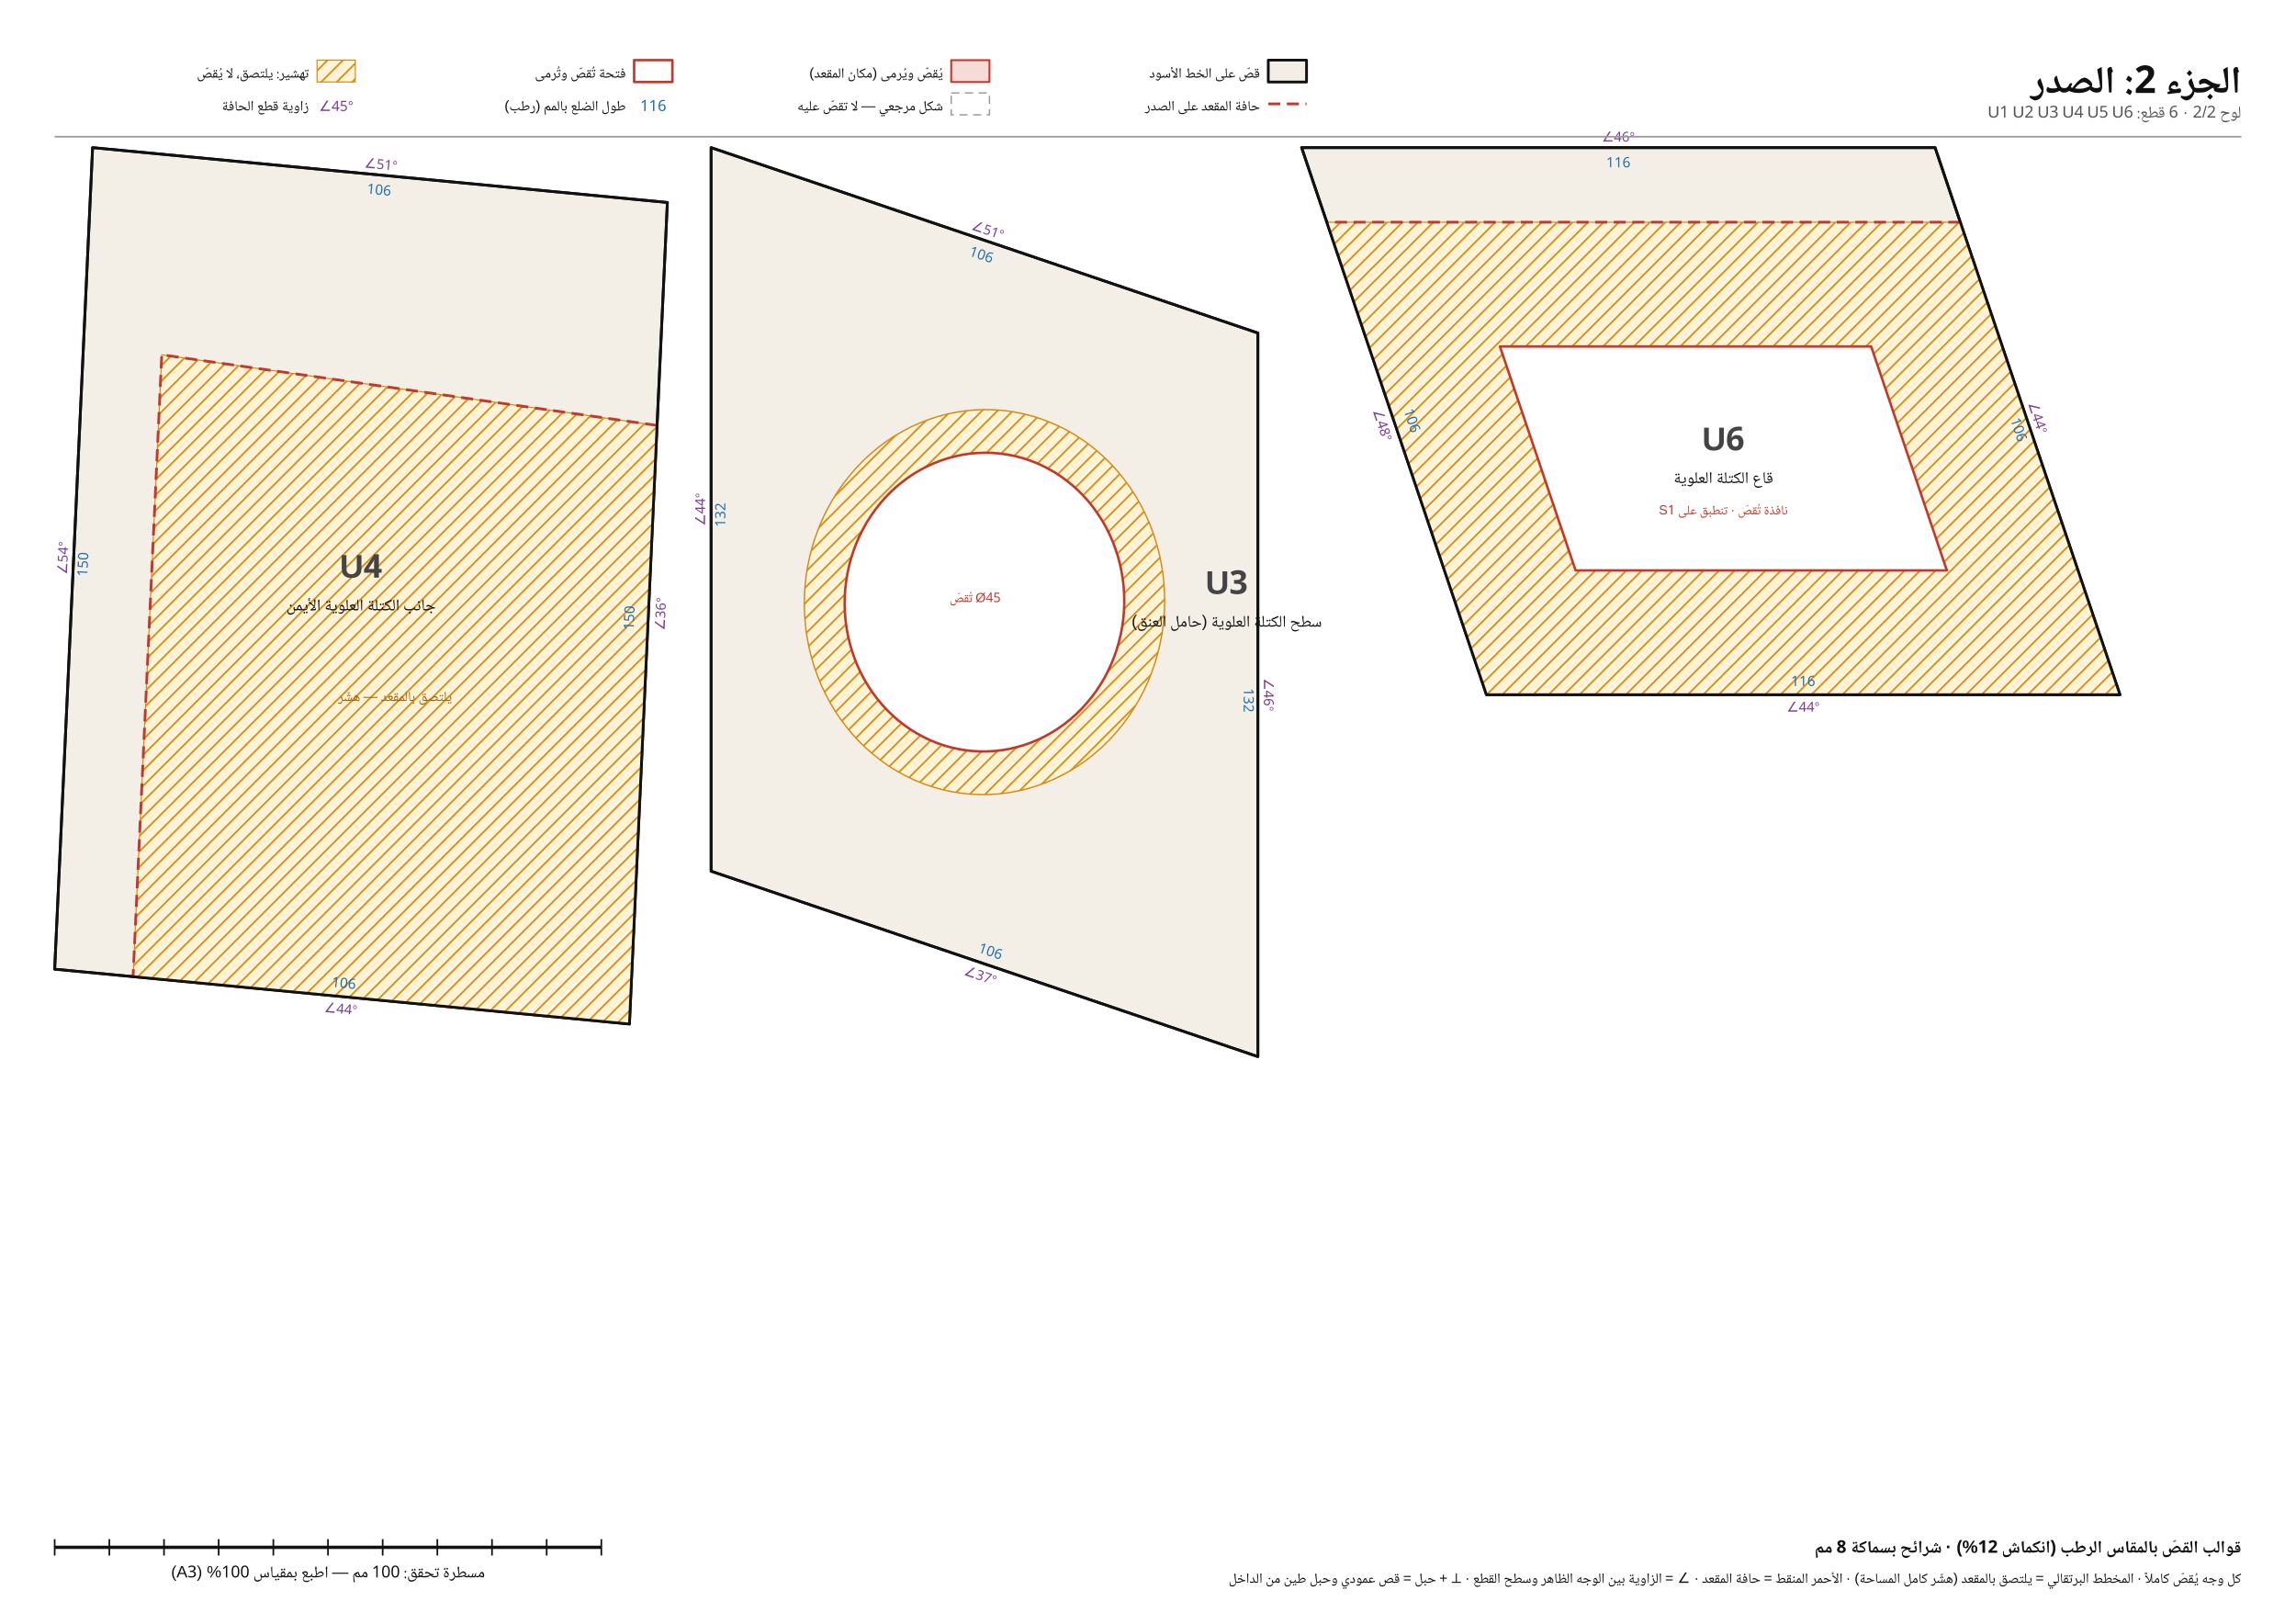
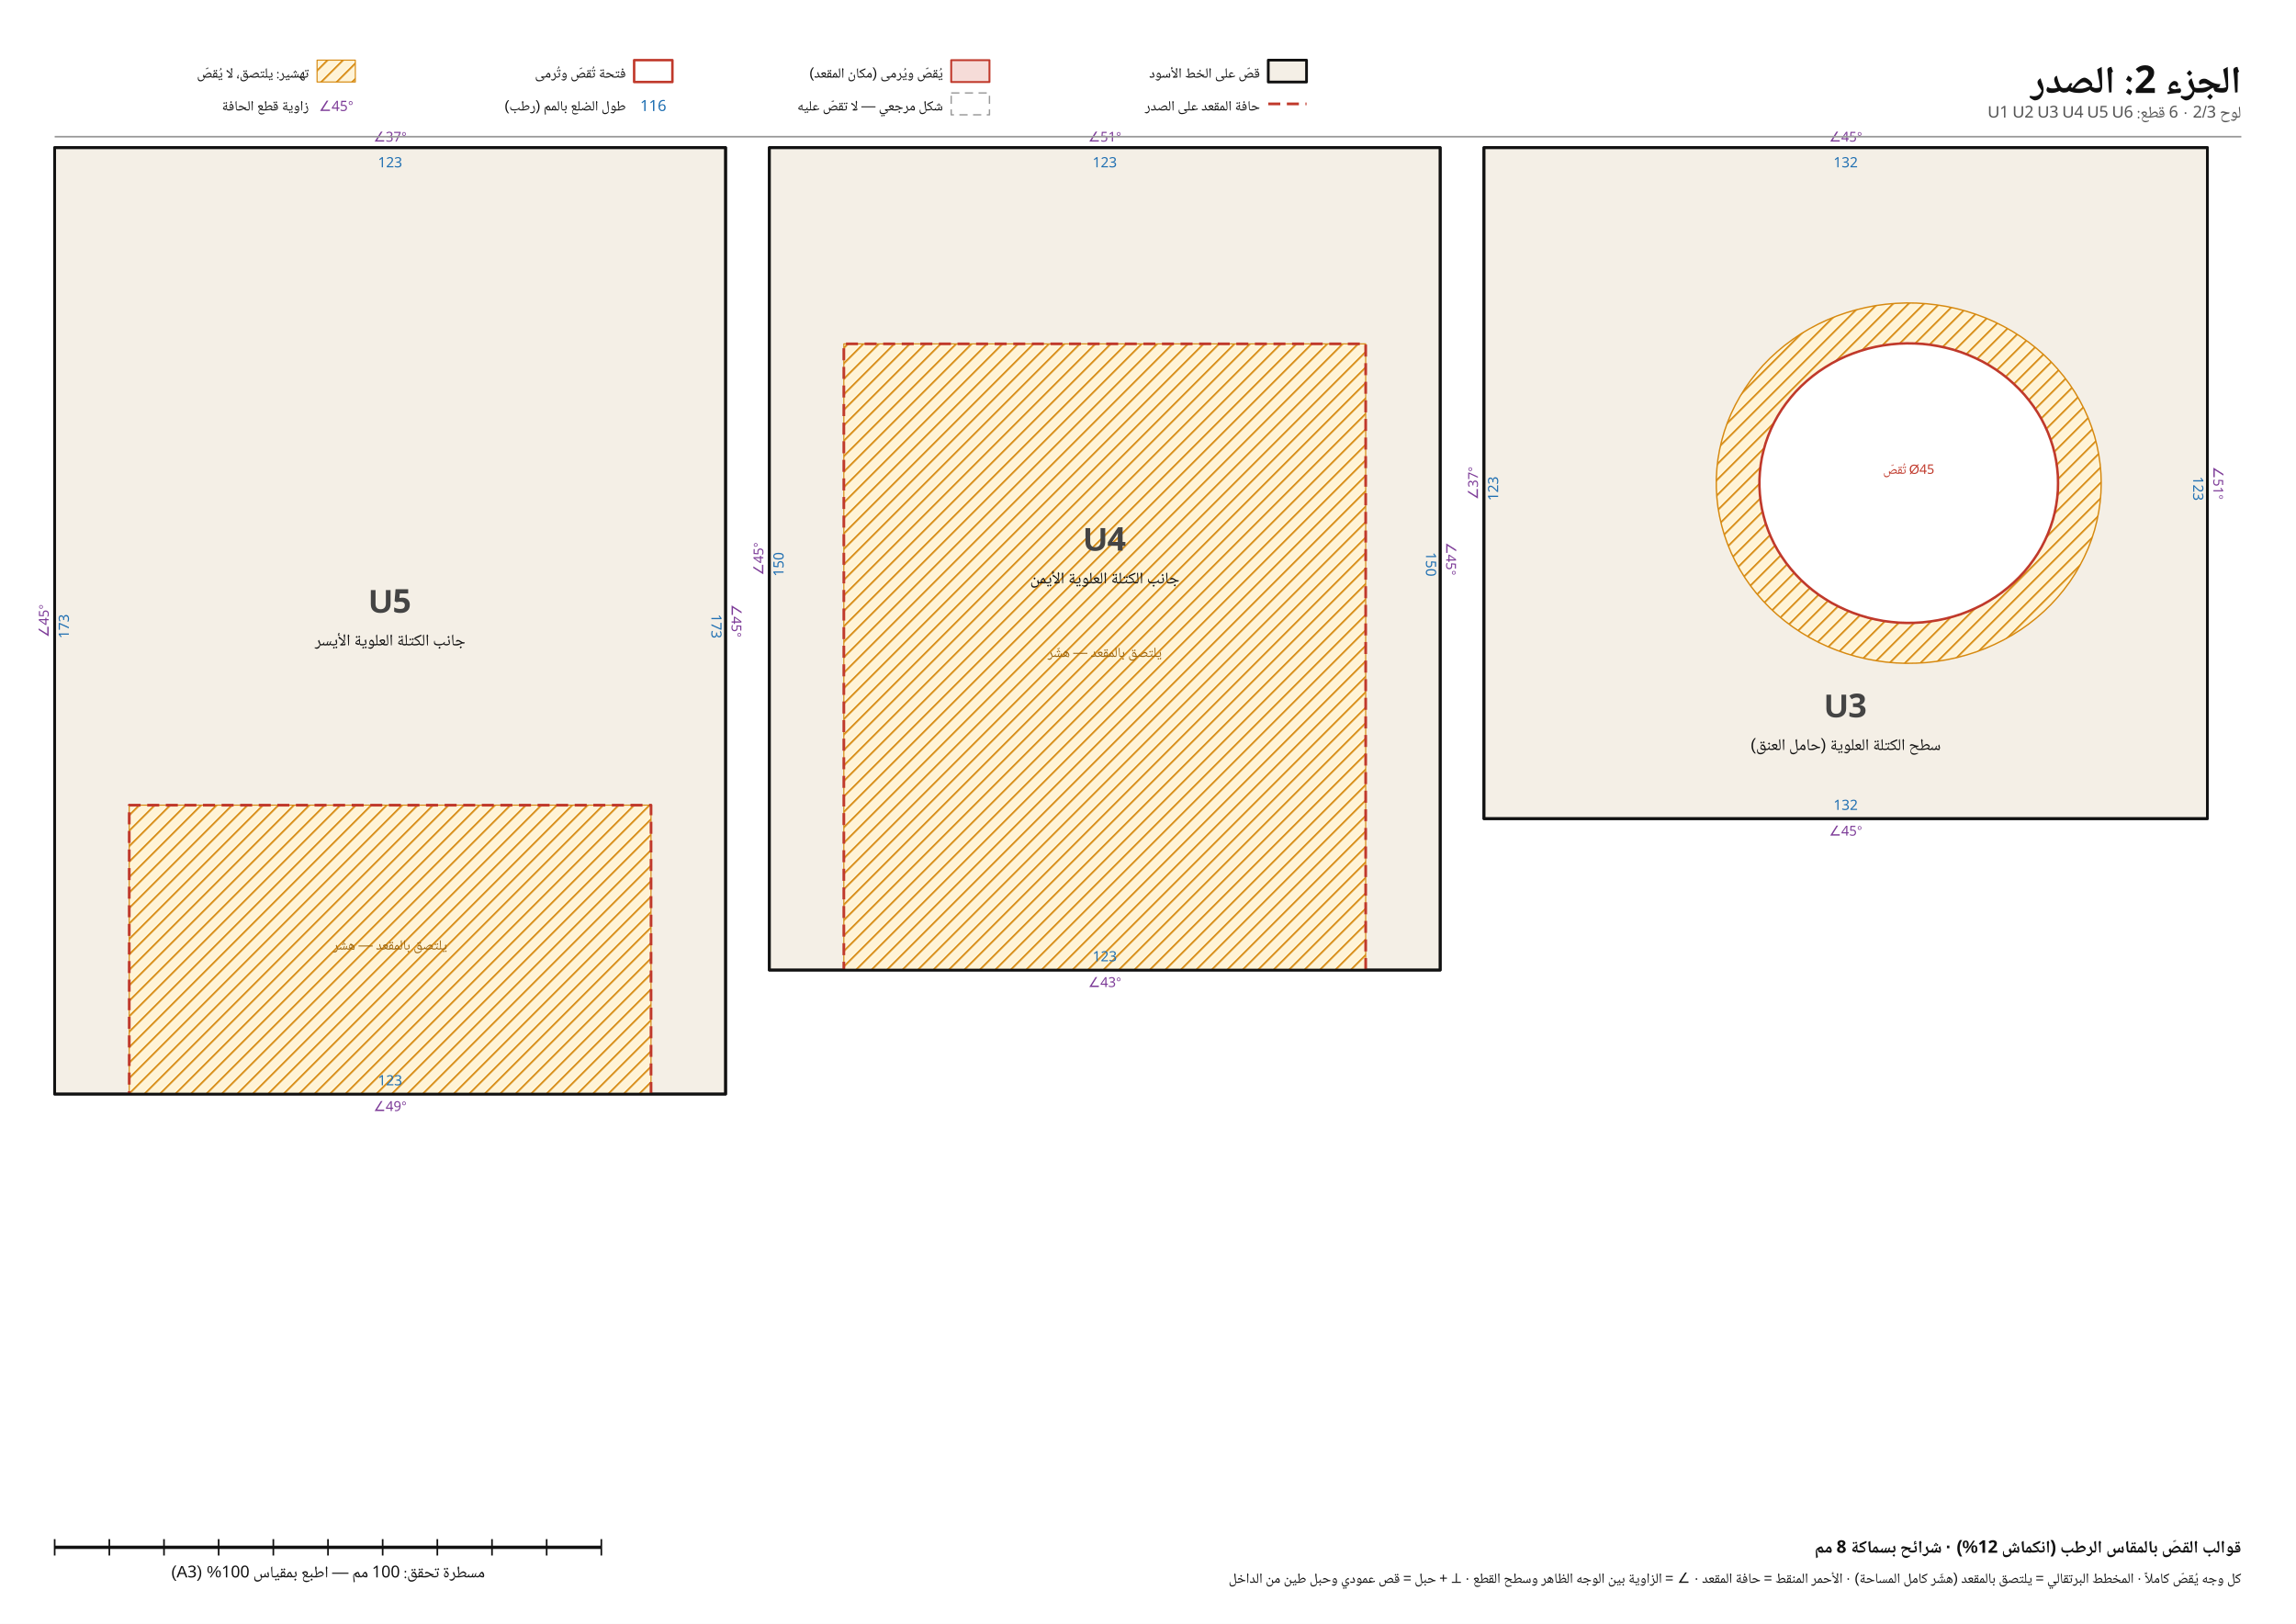
<svg xmlns="http://www.w3.org/2000/svg" width="420mm" height="297mm" viewBox="0 0 420 297" font-family="Noto Naskh Arabic, Amiri, Tahoma, Arial, sans-serif">
  <rect width="420" height="297" fill="#fff" />
  <defs>
    <marker id="ar" viewBox="0 0 10 10" refX="10" refY="5" markerWidth="5" markerHeight="5" orient="auto-start-reverse">
      <path d="M0,1 L10,5 L0,9 z" fill="#c0392b" />
    </marker>
    <marker id="ab" viewBox="0 0 10 10" refX="10" refY="5" markerWidth="4" markerHeight="4" orient="auto">
      <path d="M0,1 L10,5 L0,9 z" fill="#1f6fb2" />
    </marker>
    <pattern id="hatch" width="2" height="2" patternUnits="userSpaceOnUse" patternTransform="rotate(45)">
      <rect width="2" height="2" fill="#fff3d6" />
      <line x1="0" y1="0" x2="0" y2="2" stroke="#d68910" stroke-width="0.6" />
    </pattern>
  </defs>
-   <polygon points="10.00,177.26 16.94,27.00 122.08,37.03 115.14,187.29 10.00,177.26" fill="#f4efe6" stroke="#111" stroke-width="0.5" stroke-linejoin="round" />
-   <polygon points="24.34,178.63 29.59,64.89 120.19,77.81 115.14,187.29 24.34,178.63" fill="url(#hatch)" stroke="#d68910" stroke-width="0.2" stroke-linejoin="round" />
-   <polyline points="120.19,77.81 120.19,77.81 29.59,64.89 24.34,178.63 24.34,178.63" fill="none" stroke="#c0392b" stroke-width="0.5" stroke-dasharray="2.2,1.2" stroke-linejoin="round" />
-   <text x="72.26" y="128.22" font-size="2.6" text-anchor="middle" fill="#9c640c" font-weight="normal" direction="rtl">يلتصق بالمقعد — هشّر</text>
-   <polygon points="10.00,177.26 16.94,27.00 122.08,37.03 115.14,187.29 10.00,177.26" fill="none" stroke="#111" stroke-width="0.5" stroke-linejoin="round" />
-   <text x="16.07" y="103.25" font-size="2.6" text-anchor="middle" fill="#1f6fb2" font-weight="normal" direction="ltr" transform="rotate(-87.4 16.07 103.25)">150</text>
-   <text x="69.26" y="35.60" font-size="2.6" text-anchor="middle" fill="#1f6fb2" font-weight="normal" direction="ltr" transform="rotate(5.5 69.26 35.60)">106</text>
-   <text x="116.01" y="113.04" font-size="2.6" text-anchor="middle" fill="#1f6fb2" font-weight="normal" direction="ltr" transform="rotate(-87.4 116.01 113.04)">150</text>
-   <text x="62.82" y="180.69" font-size="2.6" text-anchor="middle" fill="#1f6fb2" font-weight="normal" direction="ltr" transform="rotate(5.5 62.82 180.69)">106</text>
-   <text x="12.37" y="102.08" font-size="2.5" text-anchor="middle" fill="#7d3c98" font-weight="normal" direction="ltr" transform="rotate(-87.4 12.37 102.08)">∠54°</text>
-   <text x="69.61" y="30.92" font-size="2.5" text-anchor="middle" fill="#7d3c98" font-weight="normal" direction="ltr" transform="rotate(5.5 69.61 30.92)">∠51°</text>
-   <text x="121.70" y="112.31" font-size="2.5" text-anchor="middle" fill="#7d3c98" font-weight="normal" direction="ltr" transform="rotate(-87.4 121.70 112.31)">∠36°</text>
-   <text x="62.27" y="185.36" font-size="2.5" text-anchor="middle" fill="#7d3c98" font-weight="normal" direction="ltr" transform="rotate(5.5 62.27 185.36)">∠44°</text>
-   <text x="66.04" y="105.65" font-size="6" text-anchor="middle" fill="#444" font-weight="bold" direction="ltr">U4</text>
-   <text x="66.04" y="111.65" font-size="3" text-anchor="middle" fill="#111" font-weight="normal" direction="rtl">جانب الكتلة العلوية الأيمن</text>
-   <polygon points="230.10,193.25 130.08,159.34 130.08,27.00 230.10,60.91 230.10,193.25" fill="#f4efe6" stroke="#111" stroke-width="0.5" stroke-linejoin="round" />
-   <polygon points="230.10,193.25 130.08,159.34 130.08,27.00 230.10,60.91 230.10,193.25" fill="none" stroke="#111" stroke-width="0.5" stroke-linejoin="round" />
-   <text x="180.92" y="174.83" font-size="2.6" text-anchor="middle" fill="#1f6fb2" font-weight="normal" direction="ltr" transform="rotate(18.7 180.92 174.83)">106</text>
-   <text x="132.68" y="94.17" font-size="2.6" text-anchor="middle" fill="#1f6fb2" font-weight="normal" direction="ltr" transform="rotate(-90.0 132.68 94.17)">132</text>
-   <text x="179.25" y="47.42" font-size="2.6" text-anchor="middle" fill="#1f6fb2" font-weight="normal" direction="ltr" transform="rotate(18.7 179.25 47.42)">106</text>
-   <text x="227.50" y="128.08" font-size="2.6" text-anchor="middle" fill="#1f6fb2" font-weight="normal" direction="ltr" transform="rotate(90.0 227.50 128.08)">132</text>
-   <text x="179.09" y="179.23" font-size="2.5" text-anchor="middle" fill="#7d3c98" font-weight="normal" direction="ltr" transform="rotate(18.7 179.09 179.23)">∠37°</text>
-   <text x="128.98" y="93.17" font-size="2.5" text-anchor="middle" fill="#7d3c98" font-weight="normal" direction="ltr" transform="rotate(-90.0 128.98 93.17)">∠44°</text>
-   <text x="180.44" y="42.91" font-size="2.5" text-anchor="middle" fill="#7d3c98" font-weight="normal" direction="ltr" transform="rotate(18.7 180.44 42.91)">∠51°</text>
-   <text x="231.20" y="127.08" font-size="2.5" text-anchor="middle" fill="#7d3c98" font-weight="normal" direction="ltr" transform="rotate(90.0 231.20 127.08)">∠46°</text>
-   <polygon points="180.09,74.91 181.83,74.95 183.56,75.08 185.29,75.31 187.00,75.64 188.69,76.07 190.36,76.58 191.99,77.20 193.60,77.90 195.17,78.69 196.69,79.58 198.17,80.54 199.60,81.59 200.98,82.72 202.29,83.93 203.55,85.20 204.74,86.55 205.86,87.96 206.91,89.44 207.88,90.97 208.78,92.56 209.59,94.19 210.33,95.87 210.98,97.59 211.54,99.35 212.02,101.13 212.40,102.94 212.70,104.77 212.91,106.61 213.02,108.47 213.05,110.32 212.98,112.18 212.82,114.03 212.56,115.87 212.22,117.70 211.79,119.50 211.27,121.28 210.66,123.03 209.97,124.74 209.20,126.41 208.34,128.03 207.40,129.61 206.39,131.13 205.31,132.59 204.15,133.99 202.93,135.32 201.64,136.59 200.30,137.78 198.89,138.89 197.44,139.92 195.94,140.87 194.39,141.73 192.80,142.51 191.18,143.19 189.52,143.78 187.85,144.28 186.14,144.68 184.43,144.99 182.69,145.20 180.96,145.31 179.22,145.33 177.48,145.24 175.75,145.06 174.03,144.78 172.33,144.41 170.65,143.93 168.99,143.37 167.37,142.71 165.79,141.96 164.24,141.12 162.73,140.20 161.28,139.19 159.88,138.10 158.53,136.93 157.25,135.69 156.02,134.38 154.87,133.00 153.78,131.55 152.77,130.05 151.84,128.49 150.98,126.88 150.20,125.22 149.51,123.52 148.90,121.78 148.38,120.01 147.95,118.22 147.61,116.40 147.36,114.56 147.20,112.71 147.13,110.85 147.15,108.99 147.27,107.14 147.47,105.29 147.77,103.46 148.16,101.64 148.63,99.85 149.20,98.09 149.85,96.36 150.58,94.67 151.40,93.02 152.29,91.42 153.27,89.87 154.32,88.38 155.44,86.95 156.63,85.58 157.88,84.28 159.20,83.06 160.57,81.91 162.00,80.83 163.48,79.84 165.01,78.94 166.57,78.12 168.18,77.39 169.82,76.75 171.49,76.20 173.18,75.75 174.89,75.40 176.61,75.14 178.35,74.98 180.09,74.91 180.09,74.91" fill="url(#hatch)" stroke="#d68910" stroke-width="0.25" stroke-linejoin="round" />
-   <polygon points="178.74,82.86 177.39,82.98 176.05,83.18 174.73,83.46 173.41,83.81 172.12,84.23 170.85,84.73 169.60,85.29 168.39,85.93 167.20,86.63 166.05,87.40 164.95,88.23 163.88,89.12 162.86,90.07 161.88,91.08 160.96,92.14 160.09,93.25 159.28,94.41 158.52,95.61 157.83,96.85 157.19,98.13 156.62,99.44 156.12,100.79 155.68,102.15 155.31,103.54 155.01,104.95 154.78,106.37 154.62,107.81 154.53,109.25 154.51,110.69 154.57,112.13 154.69,113.57 154.89,114.99 155.15,116.40 155.49,117.80 155.89,119.17 156.36,120.52 156.90,121.84 157.50,123.12 158.17,124.37 158.89,125.58 159.68,126.75 160.52,127.87 161.42,128.94 162.36,129.96 163.36,130.92 164.41,131.83 165.50,132.68 166.62,133.46 167.79,134.17 168.99,134.82 170.22,135.41 171.48,135.92 172.76,136.36 174.07,136.72 175.39,137.01 176.72,137.23 178.06,137.37 179.41,137.44 180.76,137.43 182.11,137.34 183.45,137.18 184.79,136.94 186.11,136.62 187.41,136.24 188.69,135.78 189.95,135.25 191.18,134.65 192.38,133.98 193.55,133.24 194.68,132.44 195.77,131.58 196.81,130.66 197.81,129.68 198.76,128.64 199.65,127.56 200.50,126.42 201.28,125.24 202.01,124.02 202.67,122.76 203.27,121.46 203.81,120.14 204.28,118.78 204.68,117.40 205.02,116.00 205.29,114.59 205.48,113.16 205.61,111.72 205.66,110.28 205.64,108.84 205.55,107.40 205.39,105.97 205.16,104.55 204.86,103.15 204.49,101.76 204.05,100.40 203.55,99.07 202.98,97.76 202.35,96.49 201.65,95.26 200.89,94.08 200.08,92.93 199.21,91.83 198.29,90.79 197.32,89.80 196.29,88.86 195.23,87.99 194.12,87.17 192.97,86.42 191.79,85.74 190.57,85.12 189.33,84.58 188.05,84.10 186.76,83.70 185.45,83.37 184.12,83.12 182.78,82.94 181.44,82.83 180.09,82.81 178.74,82.86" fill="#fff" stroke="#d68910" stroke-width="0.25" stroke-linejoin="round" />
-   <polygon points="180.09,82.81 178.74,82.86 177.39,82.98 176.05,83.18 174.73,83.46 173.41,83.81 172.12,84.23 170.85,84.73 169.60,85.29 168.39,85.93 167.20,86.63 166.05,87.40 164.95,88.23 163.88,89.12 162.86,90.07 161.88,91.08 160.96,92.14 160.09,93.25 159.28,94.41 158.52,95.61 157.83,96.85 157.19,98.13 156.62,99.44 156.12,100.79 155.68,102.15 155.31,103.54 155.01,104.95 154.78,106.37 154.62,107.81 154.53,109.25 154.51,110.69 154.57,112.13 154.69,113.57 154.89,114.99 155.15,116.40 155.49,117.80 155.89,119.17 156.36,120.52 156.90,121.84 157.50,123.12 158.17,124.37 158.89,125.58 159.68,126.75 160.52,127.87 161.42,128.94 162.36,129.96 163.36,130.92 164.41,131.83 165.50,132.68 166.62,133.46 167.79,134.17 168.99,134.82 170.22,135.41 171.48,135.92 172.76,136.36 174.07,136.72 175.39,137.01 176.72,137.23 178.06,137.37 179.41,137.44 180.76,137.43 182.11,137.34 183.45,137.18 184.79,136.94 186.11,136.62 187.41,136.24 188.69,135.78 189.95,135.25 191.18,134.65 192.38,133.98 193.55,133.24 194.68,132.44 195.77,131.58 196.81,130.66 197.81,129.68 198.76,128.64 199.65,127.56 200.50,126.42 201.28,125.24 202.01,124.02 202.67,122.76 203.27,121.46 203.81,120.14 204.28,118.78 204.68,117.40 205.02,116.00 205.29,114.59 205.48,113.16 205.61,111.72 205.66,110.28 205.64,108.84 205.55,107.40 205.39,105.97 205.16,104.55 204.86,103.15 204.49,101.76 204.05,100.40 203.55,99.07 202.98,97.76 202.35,96.49 201.65,95.26 200.89,94.08 200.08,92.93 199.21,91.83 198.29,90.79 197.32,89.80 196.29,88.86 195.23,87.99 194.12,87.17 192.97,86.42 191.79,85.74 190.57,85.12 189.33,84.58 188.05,84.10 186.76,83.70 185.45,83.37 184.12,83.12 182.78,82.94 181.44,82.83 180.09,82.81" fill="#fff" stroke="#c0392b" stroke-width="0.45" stroke-linejoin="round" />
-   <text x="178.38" y="110.12" font-size="2.4" text-anchor="middle" fill="#c0392b" font-weight="normal" direction="rtl">Ø45 تُقصّ</text>
-   <text x="224.40" y="108.62" font-size="6" text-anchor="middle" fill="#444" font-weight="bold" direction="ltr">U3</text>
-   <text x="224.40" y="114.62" font-size="3" text-anchor="middle" fill="#111" font-weight="normal" direction="rtl">سطح الكتلة العلوية (حامل العنق)</text>
-   <polygon points="238.10,27.00 353.98,27.00 387.80,127.06 271.91,127.06 238.10,27.00" fill="#f4efe6" stroke="#111" stroke-width="0.5" stroke-linejoin="round" />
-   <polygon points="242.71,40.64 358.60,40.64 387.80,127.06 271.91,127.06 242.71,40.64" fill="url(#hatch)" stroke="#d68910" stroke-width="0.2" stroke-linejoin="round" />
-   <polyline points="358.60,40.64 358.60,40.64 242.71,40.64 242.71,40.64" fill="none" stroke="#c0392b" stroke-width="0.5" stroke-dasharray="2.2,1.2" stroke-linejoin="round" />
-   <text x="315.25" y="83.85" font-size="2.6" text-anchor="middle" fill="#9c640c" font-weight="normal" direction="rtl">يلتصق بالمقعد — هشّر</text>
-   <polygon points="238.10,27.00 353.98,27.00 387.80,127.06 271.91,127.06 238.10,27.00" fill="none" stroke="#111" stroke-width="0.5" stroke-linejoin="round" />
-   <text x="296.04" y="30.60" font-size="2.6" text-anchor="middle" fill="#1f6fb2" font-weight="normal" direction="ltr">116</text>
-   <text x="368.43" y="78.86" font-size="2.6" text-anchor="middle" fill="#1f6fb2" font-weight="normal" direction="ltr" transform="rotate(71.3 368.43 78.86)">106</text>
-   <text x="329.85" y="125.46" font-size="2.6" text-anchor="middle" fill="#1f6fb2" font-weight="normal" direction="ltr">116</text>
-   <text x="257.47" y="77.20" font-size="2.6" text-anchor="middle" fill="#1f6fb2" font-weight="normal" direction="ltr" transform="rotate(71.3 257.47 77.20)">106</text>
-   <text x="296.04" y="25.90" font-size="2.5" text-anchor="middle" fill="#7d3c98" font-weight="normal" direction="ltr">∠46°</text>
-   <text x="371.93" y="76.68" font-size="2.5" text-anchor="middle" fill="#7d3c98" font-weight="normal" direction="ltr" transform="rotate(71.3 371.93 76.68)">∠44°</text>
-   <text x="329.85" y="130.16" font-size="2.5" text-anchor="middle" fill="#7d3c98" font-weight="normal" direction="ltr" transform="rotate(-0.0 329.85 130.16)">∠44°</text>
-   <text x="252.07" y="78.02" font-size="2.5" text-anchor="middle" fill="#7d3c98" font-weight="normal" direction="ltr" transform="rotate(71.3 252.07 78.02)">∠48°</text>
-   <polygon points="274.38,63.37 342.29,63.37 356.13,104.33 288.22,104.33 274.38,63.37" fill="#fff" stroke="#c0392b" stroke-width="0.45" stroke-linejoin="round" />
-   <text x="315.25" y="94.08" font-size="2.4" text-anchor="middle" fill="#c0392b" font-weight="normal" direction="rtl">نافذة تُقصّ · تنطبق على S1</text>
-   <text x="315.25" y="82.35" font-size="6" text-anchor="middle" fill="#444" font-weight="bold" direction="ltr">U6</text>
-   <text x="315.25" y="88.35" font-size="3" text-anchor="middle" fill="#111" font-weight="normal" direction="rtl">قاع الكتلة العلوية</text>
+   <polygon points="10.00,200.10 10.00,27.00 132.73,27.00 132.73,200.10 10.00,200.10" fill="#f4efe6" stroke="#111" stroke-width="0.5" stroke-linejoin="round" />
+   <polygon points="23.64,200.10 23.64,147.26 119.09,147.26 119.09,200.10 23.64,200.10" fill="url(#hatch)" stroke="#d68910" stroke-width="0.2" stroke-linejoin="round" />
+   <polyline points="119.09,200.10 119.09,200.10 119.09,147.26 23.64,147.26 23.64,200.10 23.64,200.10" fill="none" stroke="#c0392b" stroke-width="0.5" stroke-dasharray="2.2,1.2" stroke-linejoin="round" />
+   <text x="71.36" y="173.68" font-size="2.6" text-anchor="middle" fill="#9c640c" font-weight="normal" direction="rtl">يلتصق بالمقعد — هشّر</text>
+   <polygon points="10.00,200.10 10.00,27.00 132.73,27.00 132.73,200.10 10.00,200.10" fill="none" stroke="#111" stroke-width="0.5" stroke-linejoin="round" />
+   <text x="12.60" y="114.55" font-size="2.6" text-anchor="middle" fill="#1f6fb2" font-weight="normal" direction="ltr" transform="rotate(-90.0 12.60 114.55)">173</text>
+   <text x="71.36" y="30.60" font-size="2.6" text-anchor="middle" fill="#1f6fb2" font-weight="normal" direction="ltr">123</text>
+   <text x="130.13" y="114.55" font-size="2.6" text-anchor="middle" fill="#1f6fb2" font-weight="normal" direction="ltr" transform="rotate(90.0 130.13 114.55)">173</text>
+   <text x="71.36" y="198.50" font-size="2.6" text-anchor="middle" fill="#1f6fb2" font-weight="normal" direction="ltr">123</text>
+   <text x="8.90" y="113.55" font-size="2.5" text-anchor="middle" fill="#7d3c98" font-weight="normal" direction="ltr" transform="rotate(-90.0 8.90 113.55)">∠45°</text>
+   <text x="71.36" y="25.90" font-size="2.5" text-anchor="middle" fill="#7d3c98" font-weight="normal" direction="ltr">∠37°</text>
+   <text x="133.83" y="113.55" font-size="2.5" text-anchor="middle" fill="#7d3c98" font-weight="normal" direction="ltr" transform="rotate(90.0 133.83 113.55)">∠45°</text>
+   <text x="71.36" y="203.20" font-size="2.5" text-anchor="middle" fill="#7d3c98" font-weight="normal" direction="ltr">∠49°</text>
+   <text x="71.36" y="112.05" font-size="6" text-anchor="middle" fill="#444" font-weight="bold" direction="ltr">U5</text>
+   <text x="71.36" y="118.05" font-size="3" text-anchor="middle" fill="#111" font-weight="normal" direction="rtl">جانب الكتلة العلوية الأيسر</text>
+   <polygon points="140.73,177.42 140.73,27.00 263.45,27.00 263.45,177.42 140.73,177.42" fill="#f4efe6" stroke="#111" stroke-width="0.5" stroke-linejoin="round" />
+   <polygon points="154.36,177.42 154.36,62.89 249.82,62.89 249.82,177.42 154.36,177.42" fill="url(#hatch)" stroke="#d68910" stroke-width="0.2" stroke-linejoin="round" />
+   <polyline points="249.82,177.42 249.82,177.42 249.82,62.89 154.36,62.89 154.36,177.42 154.36,177.42" fill="none" stroke="#c0392b" stroke-width="0.5" stroke-dasharray="2.2,1.2" stroke-linejoin="round" />
+   <text x="202.09" y="120.16" font-size="2.6" text-anchor="middle" fill="#9c640c" font-weight="normal" direction="rtl">يلتصق بالمقعد — هشّر</text>
+   <polygon points="140.73,177.42 140.73,27.00 263.45,27.00 263.45,177.42 140.73,177.42" fill="none" stroke="#111" stroke-width="0.5" stroke-linejoin="round" />
+   <text x="143.33" y="103.21" font-size="2.6" text-anchor="middle" fill="#1f6fb2" font-weight="normal" direction="ltr" transform="rotate(-90.0 143.33 103.21)">150</text>
+   <text x="202.09" y="30.60" font-size="2.6" text-anchor="middle" fill="#1f6fb2" font-weight="normal" direction="ltr">123</text>
+   <text x="260.85" y="103.21" font-size="2.6" text-anchor="middle" fill="#1f6fb2" font-weight="normal" direction="ltr" transform="rotate(90.0 260.85 103.21)">150</text>
+   <text x="202.09" y="175.82" font-size="2.6" text-anchor="middle" fill="#1f6fb2" font-weight="normal" direction="ltr">123</text>
+   <text x="139.63" y="102.21" font-size="2.5" text-anchor="middle" fill="#7d3c98" font-weight="normal" direction="ltr" transform="rotate(-90.0 139.63 102.21)">∠45°</text>
+   <text x="202.09" y="25.90" font-size="2.5" text-anchor="middle" fill="#7d3c98" font-weight="normal" direction="ltr">∠51°</text>
+   <text x="264.55" y="102.21" font-size="2.5" text-anchor="middle" fill="#7d3c98" font-weight="normal" direction="ltr" transform="rotate(90.0 264.55 102.21)">∠45°</text>
+   <text x="202.09" y="180.52" font-size="2.5" text-anchor="middle" fill="#7d3c98" font-weight="normal" direction="ltr">∠43°</text>
+   <text x="202.09" y="100.71" font-size="6" text-anchor="middle" fill="#444" font-weight="bold" direction="ltr">U4</text>
+   <text x="202.09" y="106.71" font-size="3" text-anchor="middle" fill="#111" font-weight="normal" direction="rtl">جانب الكتلة العلوية الأيمن</text>
+   <polygon points="271.45,149.73 271.45,27.00 403.79,27.00 403.79,149.73 271.45,149.73" fill="#f4efe6" stroke="#111" stroke-width="0.5" stroke-linejoin="round" />
+   <polygon points="271.45,149.73 271.45,27.00 403.79,27.00 403.79,149.73 271.45,149.73" fill="none" stroke="#111" stroke-width="0.5" stroke-linejoin="round" />
+   <text x="274.05" y="89.36" font-size="2.6" text-anchor="middle" fill="#1f6fb2" font-weight="normal" direction="ltr" transform="rotate(-90.0 274.05 89.36)">123</text>
+   <text x="337.62" y="30.60" font-size="2.6" text-anchor="middle" fill="#1f6fb2" font-weight="normal" direction="ltr">132</text>
+   <text x="401.19" y="89.36" font-size="2.6" text-anchor="middle" fill="#1f6fb2" font-weight="normal" direction="ltr" transform="rotate(90.0 401.19 89.36)">123</text>
+   <text x="337.62" y="148.13" font-size="2.6" text-anchor="middle" fill="#1f6fb2" font-weight="normal" direction="ltr">132</text>
+   <text x="270.35" y="88.36" font-size="2.5" text-anchor="middle" fill="#7d3c98" font-weight="normal" direction="ltr" transform="rotate(-90.0 270.35 88.36)">∠37°</text>
+   <text x="337.62" y="25.90" font-size="2.5" text-anchor="middle" fill="#7d3c98" font-weight="normal" direction="ltr">∠45°</text>
+   <text x="404.89" y="88.36" font-size="2.5" text-anchor="middle" fill="#7d3c98" font-weight="normal" direction="ltr" transform="rotate(90.0 404.89 88.36)">∠51°</text>
+   <text x="337.62" y="152.83" font-size="2.5" text-anchor="middle" fill="#7d3c98" font-weight="normal" direction="ltr">∠45°</text>
+   <polygon points="384.37,88.36 384.32,90.10 384.17,91.84 383.92,93.56 383.58,95.27 383.15,96.96 382.61,98.63 381.99,100.27 381.27,101.87 380.46,103.44 379.57,104.97 378.59,106.45 377.53,107.87 376.39,109.25 375.18,110.56 373.89,111.82 372.53,113.01 371.11,114.13 369.63,115.18 368.09,116.15 366.49,117.05 364.85,117.86 363.17,118.60 361.44,119.25 359.68,119.81 357.89,120.29 356.08,120.67 354.25,120.97 352.41,121.18 350.55,121.29 348.69,121.32 346.83,121.25 344.98,121.09 343.14,120.83 341.32,120.49 339.52,120.06 337.75,119.54 336.01,118.93 334.30,118.24 332.64,117.47 331.02,116.61 329.45,115.67 327.94,114.66 326.49,113.58 325.10,112.42 323.77,111.20 322.52,109.91 321.34,108.57 320.24,107.17 319.22,105.71 318.29,104.21 317.43,102.66 316.67,101.08 316.00,99.45 315.42,97.80 314.94,96.12 314.55,94.42 314.25,92.70 314.06,90.97 313.96,89.23 313.96,87.49 314.06,85.76 314.25,84.03 314.55,82.31 314.94,80.61 315.42,78.93 316.00,77.27 316.67,75.65 317.43,74.07 318.29,72.52 319.22,71.02 320.24,69.56 321.34,68.16 322.52,66.81 323.77,65.53 325.10,64.31 326.49,63.15 327.94,62.07 329.45,61.05 331.02,60.12 332.64,59.26 334.30,58.49 336.01,57.79 337.75,57.19 339.52,56.67 341.32,56.24 343.14,55.89 344.98,55.64 346.83,55.48 348.69,55.41 350.55,55.43 352.41,55.55 354.25,55.76 356.08,56.05 357.89,56.44 359.68,56.92 361.44,57.48 363.17,58.13 364.85,58.86 366.49,59.68 368.09,60.58 369.63,61.55 371.11,62.60 372.53,63.72 373.89,64.91 375.18,66.16 376.39,67.48 377.53,68.85 378.59,70.28 379.57,71.76 380.46,73.29 381.27,74.85 381.99,76.46 382.61,78.10 383.15,79.76 383.58,81.46 383.92,83.17 384.17,84.89 384.32,86.62 384.37,88.36 384.37,88.36" fill="url(#hatch)" stroke="#d68910" stroke-width="0.25" stroke-linejoin="round" />
+   <polygon points="376.44,87.01 376.32,85.67 376.13,84.33 375.87,83.00 375.53,81.69 375.11,80.40 374.63,79.13 374.07,77.88 373.45,76.67 372.75,75.48 371.99,74.33 371.17,73.23 370.29,72.16 369.34,71.14 368.34,70.17 367.29,69.24 366.19,68.37 365.04,67.56 363.84,66.80 362.61,66.11 361.33,65.48 360.03,64.91 358.69,64.40 357.32,63.96 355.94,63.60 354.53,63.30 353.11,63.06 351.68,62.90 350.24,62.82 348.80,62.80 347.36,62.85 345.92,62.98 344.49,63.17 343.08,63.44 341.68,63.77 340.30,64.18 338.95,64.65 337.63,65.18 336.34,65.78 335.08,66.45 333.87,67.18 332.69,67.96 331.57,68.80 330.49,69.70 329.46,70.65 328.49,71.64 327.58,72.69 326.72,73.78 325.93,74.90 325.20,76.07 324.54,77.27 323.95,78.50 323.43,79.76 322.98,81.04 322.61,82.35 322.30,83.67 322.08,85.00 321.93,86.34 321.85,87.69 321.85,89.04 321.93,90.39 322.08,91.73 322.30,93.06 322.61,94.38 322.98,95.68 323.43,96.97 323.95,98.23 324.54,99.46 325.20,100.66 325.93,101.82 326.72,102.95 327.58,104.04 328.49,105.08 329.46,106.08 330.49,107.03 331.57,107.93 332.69,108.77 333.87,109.55 335.08,110.28 336.34,110.94 337.63,111.54 338.95,112.08 340.30,112.55 341.68,112.96 343.08,113.29 344.49,113.56 345.92,113.75 347.36,113.88 348.80,113.93 350.24,113.91 351.68,113.82 353.11,113.66 354.53,113.43 355.94,113.13 357.32,112.76 358.69,112.33 360.03,111.82 361.33,111.25 362.61,110.62 363.84,109.92 365.04,109.17 366.19,108.35 367.29,107.48 368.34,106.56 369.34,105.59 370.29,104.57 371.17,103.50 371.99,102.39 372.75,101.25 373.45,100.06 374.07,98.85 374.63,97.60 375.11,96.33 375.53,95.04 375.87,93.72 376.13,92.40 376.32,91.06 376.44,89.71 376.47,88.36 376.47,88.36 376.44,87.01" fill="#fff" stroke="#d68910" stroke-width="0.25" stroke-linejoin="round" />
+   <polygon points="376.47,88.36 376.44,87.01 376.32,85.67 376.13,84.33 375.87,83.00 375.53,81.69 375.11,80.40 374.63,79.13 374.07,77.88 373.45,76.67 372.75,75.48 371.99,74.33 371.17,73.23 370.29,72.16 369.34,71.14 368.34,70.17 367.29,69.24 366.19,68.37 365.04,67.56 363.84,66.80 362.61,66.11 361.33,65.48 360.03,64.91 358.69,64.40 357.32,63.96 355.94,63.60 354.53,63.30 353.11,63.06 351.68,62.90 350.24,62.82 348.80,62.80 347.36,62.85 345.92,62.98 344.49,63.17 343.08,63.44 341.68,63.77 340.30,64.18 338.95,64.65 337.63,65.18 336.34,65.78 335.08,66.45 333.87,67.18 332.69,67.96 331.57,68.80 330.49,69.70 329.46,70.65 328.49,71.64 327.58,72.69 326.72,73.78 325.93,74.90 325.20,76.07 324.54,77.27 323.95,78.50 323.43,79.76 322.98,81.04 322.61,82.35 322.30,83.67 322.08,85.00 321.93,86.34 321.85,87.69 321.85,89.04 321.93,90.39 322.08,91.73 322.30,93.06 322.61,94.38 322.98,95.68 323.43,96.97 323.95,98.23 324.54,99.46 325.20,100.66 325.93,101.82 326.72,102.95 327.58,104.04 328.49,105.08 329.46,106.08 330.49,107.03 331.57,107.93 332.69,108.77 333.87,109.55 335.08,110.28 336.34,110.94 337.63,111.54 338.95,112.08 340.30,112.55 341.68,112.96 343.08,113.29 344.49,113.56 345.92,113.75 347.36,113.88 348.80,113.93 350.24,113.91 351.68,113.82 353.11,113.66 354.53,113.43 355.94,113.13 357.32,112.76 358.69,112.33 360.03,111.82 361.33,111.25 362.61,110.62 363.84,109.92 365.04,109.17 366.19,108.35 367.29,107.48 368.34,106.56 369.34,105.59 370.29,104.57 371.17,103.50 371.99,102.39 372.75,101.25 373.45,100.06 374.07,98.85 374.63,97.60 375.11,96.33 375.53,95.04 375.87,93.72 376.13,92.40 376.32,91.06 376.44,89.71 376.47,88.36 376.47,88.36" fill="#fff" stroke="#c0392b" stroke-width="0.45" stroke-linejoin="round" />
+   <text x="349.16" y="86.66" font-size="2.4" text-anchor="middle" fill="#c0392b" font-weight="normal" direction="rtl">Ø45 تُقصّ</text>
+   <text x="337.62" y="131.18" font-size="6" text-anchor="middle" fill="#444" font-weight="bold" direction="ltr">U3</text>
+   <text x="337.62" y="137.18" font-size="3" text-anchor="middle" fill="#111" font-weight="normal" direction="rtl">سطح الكتلة العلوية (حامل العنق)</text>
  <text x="410.00" y="17.00" font-size="7" text-anchor="start" fill="#111" font-weight="bold" direction="rtl">الجزء 2: الصدر</text>
-   <text x="410.00" y="21.50" font-size="3" text-anchor="start" fill="#555" font-weight="normal" direction="rtl">لوح 2/2 · 6 قطع: U1 U2 U3 U4 U5 U6</text>
+   <text x="410.00" y="21.50" font-size="3" text-anchor="start" fill="#555" font-weight="normal" direction="rtl">لوح 2/3 · 6 قطع: U1 U2 U3 U4 U5 U6</text>
  <polygon points="232.00,11.00 239.00,11.00 239.00,15.00 232.00,15.00" fill="#f4efe6" stroke="#111" stroke-width="0.5" stroke-linejoin="round" />
  <text x="230.50" y="14.20" font-size="2.6" text-anchor="start" fill="#111" font-weight="normal" direction="rtl">قصّ على الخط الأسود</text>
  <polygon points="174.00,11.00 181.00,11.00 181.00,15.00 174.00,15.00" fill="#f6dcd8" stroke="#c0392b" stroke-width="0.35" stroke-linejoin="round" />
  <text x="172.50" y="14.20" font-size="2.6" text-anchor="start" fill="#111" font-weight="normal" direction="rtl">يُقصّ ويُرمى (مكان المقعد)</text>
  <polygon points="116.00,11.00 123.00,11.00 123.00,15.00 116.00,15.00" fill="#fff" stroke="#c0392b" stroke-width="0.45" stroke-linejoin="round" />
  <text x="114.50" y="14.20" font-size="2.6" text-anchor="start" fill="#111" font-weight="normal" direction="rtl">فتحة تُقصّ وتُرمى</text>
  <polygon points="58.00,11.00 65.00,11.00 65.00,15.00 58.00,15.00" fill="url(#hatch)" stroke="#d68910" stroke-width="0.2" stroke-linejoin="round" />
  <text x="56.50" y="14.20" font-size="2.6" text-anchor="start" fill="#111" font-weight="normal" direction="rtl">تهشير: يلتصق، لا يُقصّ</text>
  <line x1="232.00" y1="19.00" x2="239.00" y2="19.00" stroke="#c0392b" stroke-width="0.5" stroke-dasharray="2.2,1.2" />
  <text x="230.50" y="20.20" font-size="2.6" text-anchor="start" fill="#111" font-weight="normal" direction="rtl">حافة المقعد على الصدر</text>
  <polygon points="174.00,17.00 181.00,17.00 181.00,21.00 174.00,21.00" fill="none" stroke="#999" stroke-width="0.25" stroke-dasharray="1.5,1" stroke-linejoin="round" />
  <text x="172.50" y="20.20" font-size="2.6" text-anchor="start" fill="#111" font-weight="normal" direction="rtl">شكل مرجعي — لا تقصّ عليه</text>
  <text x="119.50" y="20.30" font-size="2.8" text-anchor="middle" fill="#1f6fb2" font-weight="normal" direction="ltr">116</text>
  <text x="114.50" y="20.20" font-size="2.6" text-anchor="start" fill="#111" font-weight="normal" direction="rtl">طول الضلع بالمم (رطب)</text>
  <text x="61.50" y="20.30" font-size="2.6" text-anchor="middle" fill="#7d3c98" font-weight="normal" direction="ltr">∠45°</text>
  <text x="56.50" y="20.20" font-size="2.6" text-anchor="start" fill="#111" font-weight="normal" direction="rtl">زاوية قطع الحافة</text>
  <line x1="10.00" y1="25.00" x2="410.00" y2="25.00" stroke="#999" stroke-width="0.3" />
  <line x1="10.00" y1="283.00" x2="110.00" y2="283.00" stroke="#111" stroke-width="0.6" />
  <line x1="10.00" y1="281.50" x2="10.00" y2="284.50" stroke="#111" stroke-width="0.3" />
  <line x1="20.00" y1="281.50" x2="20.00" y2="284.50" stroke="#111" stroke-width="0.3" />
  <line x1="30.00" y1="281.50" x2="30.00" y2="284.50" stroke="#111" stroke-width="0.3" />
  <line x1="40.00" y1="281.50" x2="40.00" y2="284.50" stroke="#111" stroke-width="0.3" />
  <line x1="50.00" y1="281.50" x2="50.00" y2="284.50" stroke="#111" stroke-width="0.3" />
  <line x1="60.00" y1="281.50" x2="60.00" y2="284.50" stroke="#111" stroke-width="0.3" />
  <line x1="70.00" y1="281.50" x2="70.00" y2="284.50" stroke="#111" stroke-width="0.3" />
  <line x1="80.00" y1="281.50" x2="80.00" y2="284.50" stroke="#111" stroke-width="0.3" />
  <line x1="90.00" y1="281.50" x2="90.00" y2="284.50" stroke="#111" stroke-width="0.3" />
  <line x1="100.00" y1="281.50" x2="100.00" y2="284.50" stroke="#111" stroke-width="0.3" />
  <line x1="110.00" y1="281.50" x2="110.00" y2="284.50" stroke="#111" stroke-width="0.3" />
  <text x="60.00" y="288.50" font-size="3" text-anchor="middle" fill="#111" font-weight="normal" direction="rtl">مسطرة تحقق: 100 مم — اطبع بمقياس 100% (A3)</text>
  <text x="410.00" y="284.00" font-size="3.2" text-anchor="start" fill="#111" font-weight="bold" direction="rtl">قوالب القصّ بالمقاس الرطب (انكماش 12%) · شرائح بسماكة 8 مم</text>
  <text x="410.00" y="289.50" font-size="2.6" text-anchor="start" fill="#111" font-weight="normal" direction="rtl">كل وجه يُقصّ كاملاً · المخطط البرتقالي = يلتصق بالمقعد (هشّر كامل المساحة) · الأحمر المنقط = حافة المقعد · ∠ = الزاوية بين الوجه الظاهر وسطح القطع · ⟂ + حبل = قص عمودي وحبل طين من الداخل</text>
</svg>
